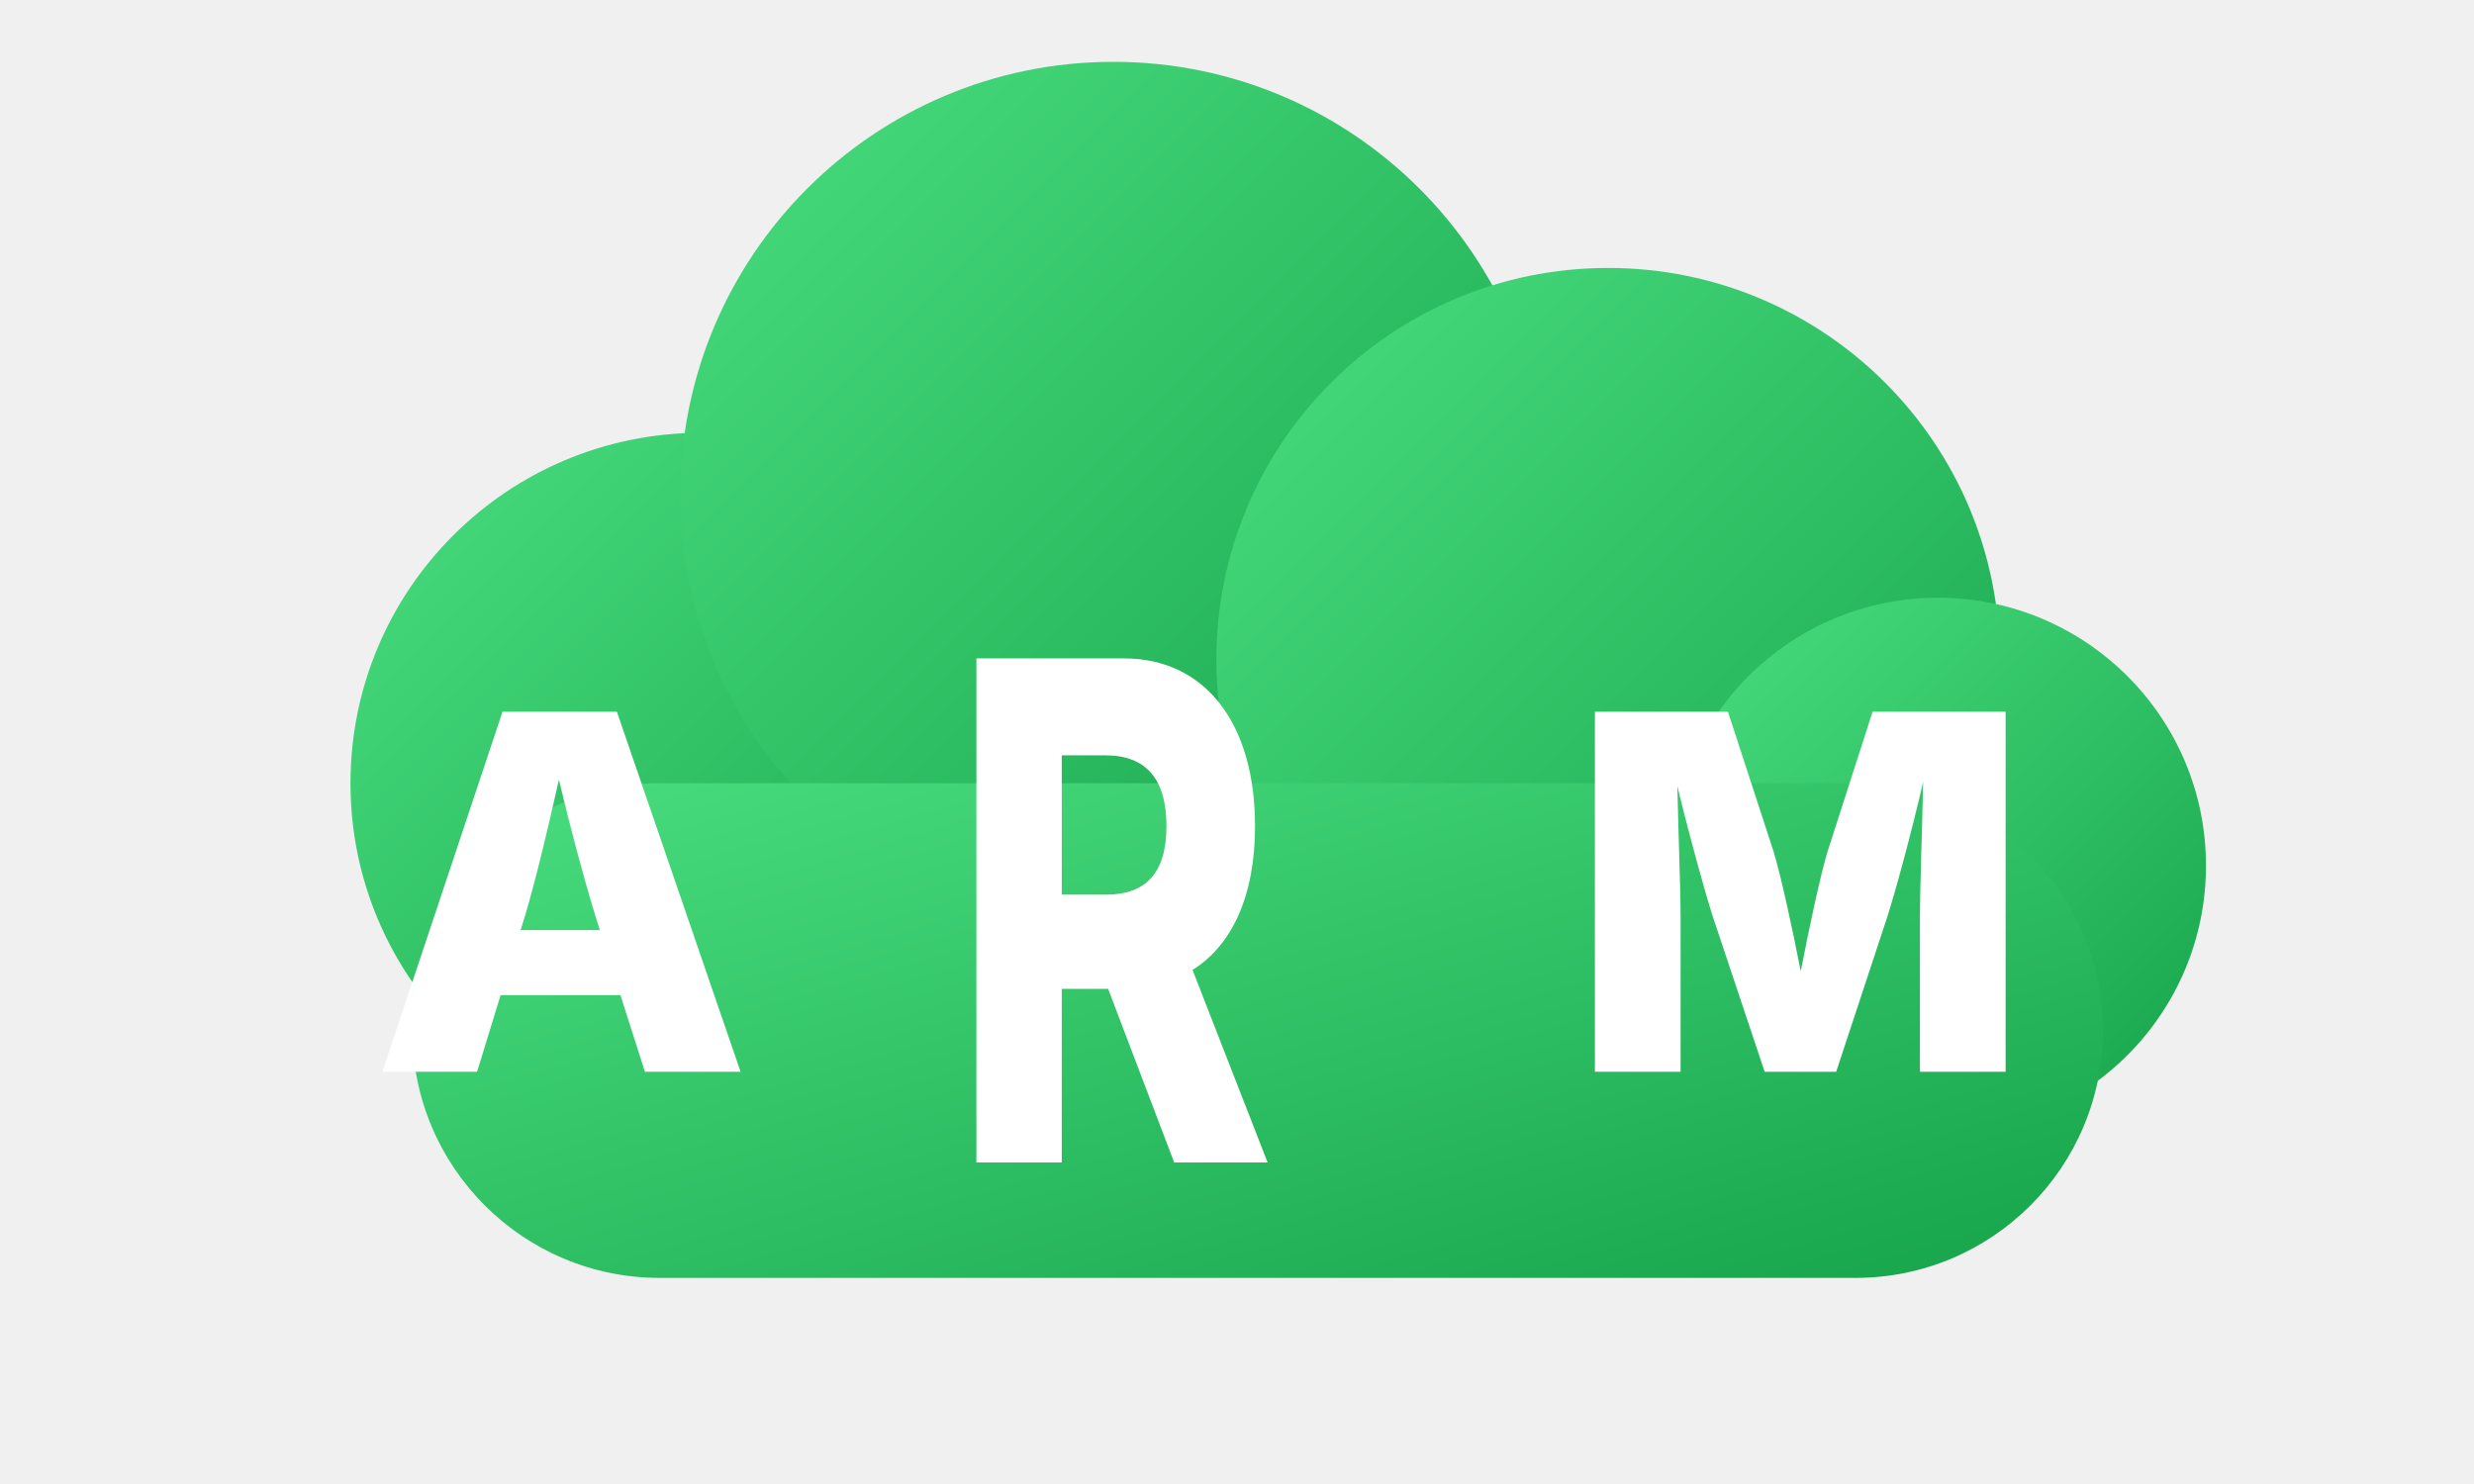
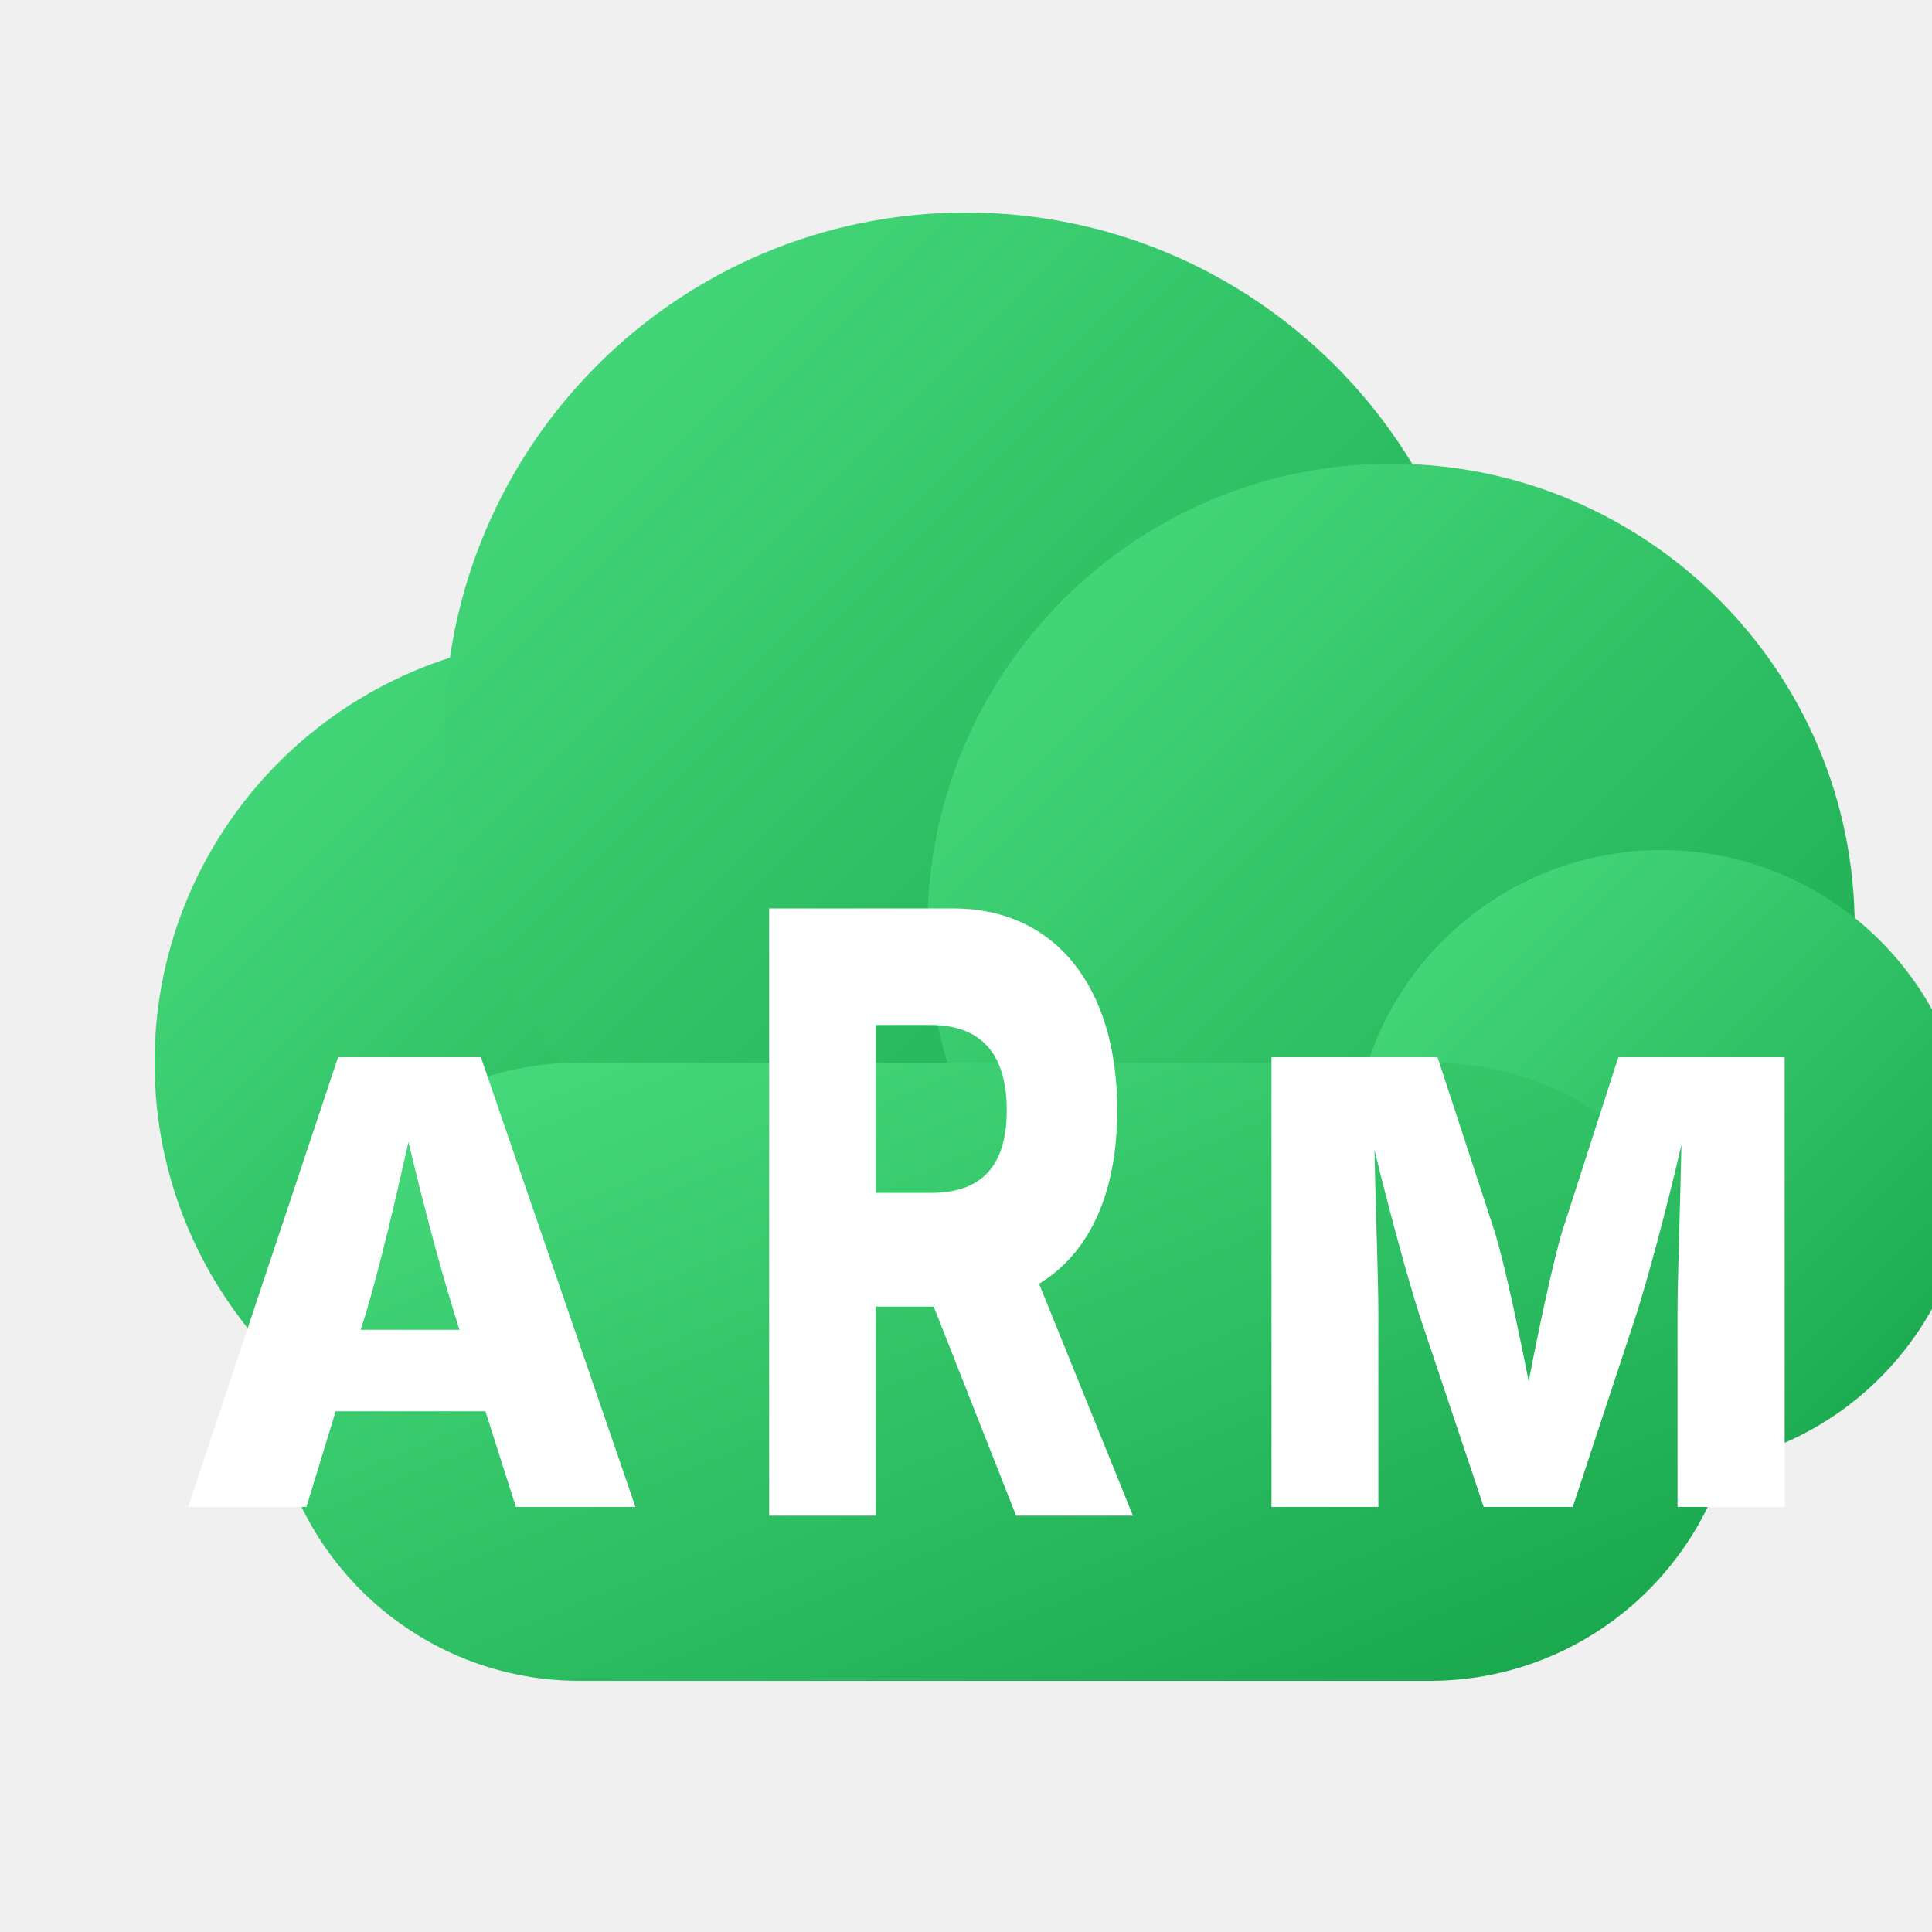
- <svg xmlns="http://www.w3.org/2000/svg" viewBox="0 0 120 72" width="120" height="72">
+ <svg xmlns="http://www.w3.org/2000/svg" viewBox="0 0 100 100" width="128" height="128">
  <defs>
    <linearGradient id="cloudGrad" x1="0%" y1="0%" x2="100%" y2="100%">
      <stop offset="0%" stop-color="#4ade80" />
      <stop offset="100%" stop-color="#16a34a" />
    </linearGradient>
  </defs>
  <g fill="url(#cloudGrad)">
-     <circle cx="34" cy="38" r="17" />
-     <circle cx="54" cy="24" r="21" />
-     <circle cx="78" cy="32" r="19" />
-     <circle cx="94" cy="42" r="13" />
-     <rect x="20" y="38" width="82" height="24" rx="12" />
+     <circle cx="30" cy="55" r="22" />
+     <circle cx="50" cy="38" r="27" />
+     <circle cx="72" cy="48" r="24" />
+     <circle cx="86" cy="60" r="16" />
+     <rect x="14" y="55" width="76" height="32" rx="16" />
  </g>
-   <text x="18" y="52" font-family="'Inter', Arial, sans-serif" font-weight="800" font-size="24" fill="#ffffff">A</text>
-   <g transform="translate(46,20) scale(1,1.4)">
-     <text x="0" y="26" font-family="'Inter', Arial, sans-serif" font-weight="800" font-size="24" fill="#ffffff">R</text>
+   <text x="9" y="78" font-family="'Inter', Arial, sans-serif" font-weight="800" font-size="32" fill="#ffffff">A</text>
+   <g transform="translate(38,42) scale(1,1.35)">
+     <text x="0" y="27" font-family="'Inter', Arial, sans-serif" font-weight="800" font-size="32" fill="#ffffff">R</text>
  </g>
-   <text x="76" y="52" font-family="'Inter', Arial, sans-serif" font-weight="800" font-size="24" fill="#ffffff">M</text>
+   <text x="64" y="78" font-family="'Inter', Arial, sans-serif" font-weight="800" font-size="32" fill="#ffffff">M</text>
</svg>
